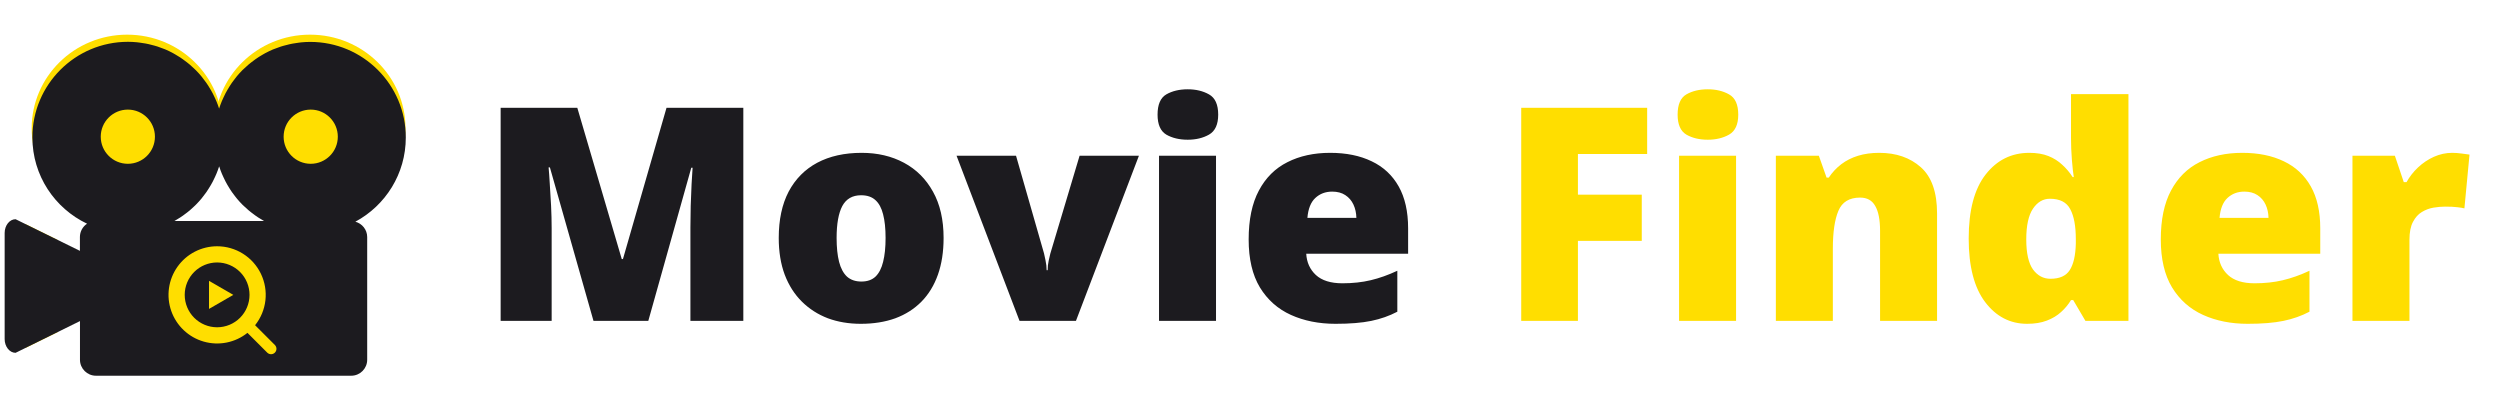
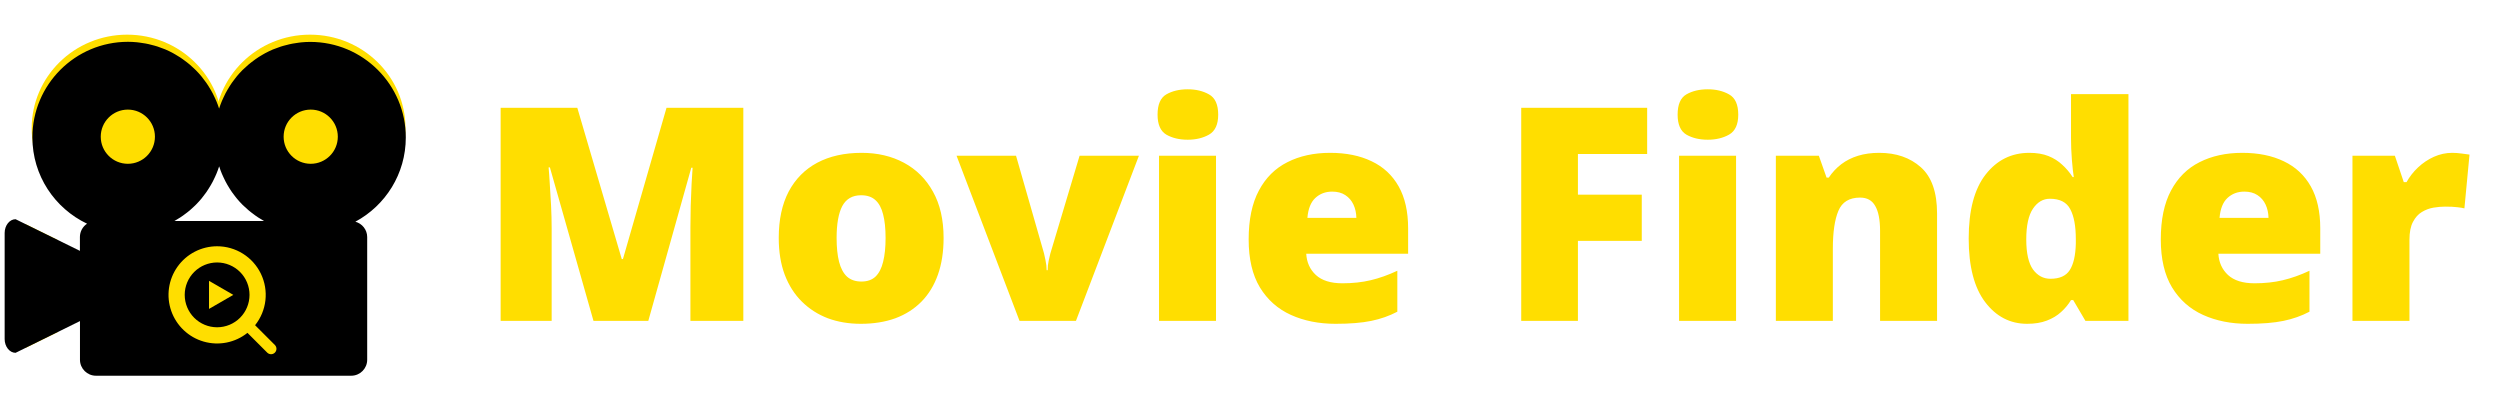
<svg xmlns="http://www.w3.org/2000/svg" width="670" height="110" viewBox="0 0 670 110" fill="none">
  <path d="M6.803 93.268L15.525 88.971V64.341L6.803 60.044V93.268Z" fill="#FFDE00" />
  <path d="M34.082 59.511C48.217 59.511 59.675 48.269 59.675 34.401C59.675 20.532 48.217 9.29 34.082 9.29C19.948 9.29 8.49 20.532 8.49 34.401C8.49 48.269 19.948 59.511 34.082 59.511Z" fill="#FFDE00" />
  <path d="M83.082 59.511C97.217 59.511 108.675 48.269 108.675 34.401C108.675 20.532 97.217 9.29 83.082 9.29C68.948 9.29 57.49 20.532 57.49 34.401C57.49 48.269 68.948 59.511 83.082 59.511Z" fill="#FFDE00" />
-   <path d="M108.754 36.85C108.754 22.704 97.29 11.232 83.144 11.232C82.337 11.232 81.529 11.275 80.738 11.352C80.489 11.378 80.24 11.412 79.991 11.447C79.449 11.515 78.908 11.593 78.375 11.696C78.1 11.748 77.825 11.808 77.55 11.868C77.034 11.979 76.536 12.108 76.037 12.255C75.788 12.332 75.531 12.392 75.273 12.478C74.68 12.667 74.104 12.882 73.528 13.114C73.391 13.174 73.245 13.217 73.116 13.269C72.428 13.561 71.758 13.896 71.096 14.24C70.873 14.36 70.658 14.489 70.434 14.618C69.734 15.011 69.057 15.445 68.406 15.915C68.028 16.182 67.667 16.457 67.306 16.74C67.066 16.93 66.825 17.119 66.593 17.316C66.223 17.634 65.862 17.961 65.51 18.296C65.321 18.476 65.115 18.657 64.926 18.837C64.427 19.344 63.946 19.869 63.491 20.419C63.302 20.642 63.13 20.883 62.949 21.115C62.674 21.476 62.399 21.828 62.133 22.206C61.935 22.481 61.755 22.765 61.574 23.057C61.351 23.409 61.136 23.753 60.93 24.122C60.758 24.423 60.586 24.733 60.423 25.033C60.225 25.412 60.044 25.807 59.864 26.194C59.727 26.486 59.581 26.787 59.46 27.087C59.185 27.749 58.936 28.411 58.721 29.098C58.712 29.073 58.704 29.055 58.695 29.038C58.489 28.376 58.248 27.732 57.982 27.096C57.853 26.778 57.698 26.477 57.561 26.168C57.25 25.463 56.897 24.777 56.504 24.114C56.298 23.762 56.091 23.409 55.868 23.065C55.679 22.773 55.498 22.49 55.301 22.206C55.043 21.837 54.768 21.484 54.493 21.132C54.312 20.891 54.132 20.651 53.943 20.419C53.487 19.877 53.006 19.344 52.508 18.837C52.319 18.648 52.112 18.468 51.923 18.279C51.571 17.944 51.219 17.617 50.849 17.308C50.609 17.11 50.368 16.921 50.127 16.723C49.775 16.44 49.406 16.173 49.036 15.907C48.787 15.726 48.538 15.555 48.28 15.383C47.867 15.116 47.446 14.858 47.008 14.609C46.784 14.48 46.561 14.343 46.337 14.223C45.683 13.868 45.011 13.544 44.327 13.251C44.189 13.191 44.043 13.148 43.897 13.088C43.33 12.856 42.745 12.641 42.161 12.452C41.903 12.375 41.654 12.297 41.396 12.229C40.898 12.091 40.399 11.954 39.884 11.842C39.609 11.782 39.334 11.722 39.059 11.67C38.526 11.576 37.984 11.49 37.443 11.421C37.194 11.386 36.944 11.352 36.695 11.326C35.905 11.249 35.105 11.206 34.289 11.206C20.144 11.206 8.68 22.679 8.68 36.824C8.68 47.042 14.678 55.842 23.332 59.95C22.744 60.339 22.262 60.867 21.927 61.488C21.593 62.109 21.417 62.803 21.416 63.508V67.229L4.177 58.747C2.57 58.747 1.246 60.405 1.246 62.442V90.87C1.246 92.898 2.57 94.557 4.177 94.557L21.433 86.049V96.422C21.433 98.776 23.358 100.693 25.704 100.693H94.136C96.491 100.693 98.407 98.768 98.407 96.422V63.525C98.407 61.557 97.049 59.907 95.236 59.417C103.28 55.094 108.754 46.612 108.754 36.85ZM34.306 43.054C30.877 43.054 28.11 40.279 28.11 36.85C28.11 33.421 30.886 30.645 34.306 30.645C37.735 30.645 40.511 33.421 40.511 36.85C40.511 40.27 37.735 43.054 34.306 43.054ZM46.707 59.254C46.819 59.194 46.922 59.125 47.025 59.056C47.455 58.807 47.884 58.558 48.297 58.283C48.555 58.119 48.804 57.947 49.053 57.767C49.423 57.501 49.784 57.234 50.145 56.951C50.394 56.761 50.634 56.572 50.866 56.375C51.227 56.057 51.588 55.73 51.941 55.395C52.138 55.215 52.344 55.034 52.525 54.837C53.023 54.33 53.505 53.805 53.96 53.264C54.149 53.032 54.33 52.791 54.51 52.551C54.785 52.198 55.06 51.846 55.318 51.476C55.516 51.193 55.696 50.901 55.885 50.608C56.1 50.273 56.315 49.921 56.521 49.569C56.702 49.259 56.873 48.95 57.037 48.632C57.234 48.271 57.406 47.893 57.578 47.515C57.724 47.205 57.87 46.896 57.999 46.578C58.266 45.951 58.498 45.297 58.712 44.644C58.721 44.627 58.73 44.601 58.738 44.584C58.953 45.263 59.202 45.942 59.477 46.595C59.598 46.896 59.744 47.188 59.881 47.489C60.062 47.876 60.242 48.262 60.44 48.64C60.594 48.95 60.766 49.251 60.947 49.56C61.153 49.921 61.368 50.265 61.591 50.617C61.772 50.901 61.961 51.193 62.15 51.468C62.408 51.837 62.683 52.198 62.966 52.559C63.147 52.791 63.319 53.032 63.508 53.247C63.963 53.797 64.445 54.321 64.943 54.828C65.132 55.017 65.33 55.189 65.527 55.369C65.88 55.713 66.241 56.04 66.61 56.349C66.842 56.547 67.083 56.736 67.323 56.925C67.684 57.208 68.045 57.483 68.423 57.75C68.673 57.922 68.913 58.094 69.171 58.265C69.592 58.54 70.013 58.79 70.452 59.039C70.555 59.099 70.658 59.168 70.761 59.228H46.707V59.254ZM83.136 43.054C79.707 43.054 76.931 40.279 76.931 36.85C76.931 33.421 79.707 30.645 83.136 30.645C86.565 30.645 89.341 33.421 89.341 36.85C89.341 40.27 86.565 43.054 83.136 43.054Z" fill="#1C1B1F" />
+   <path d="M108.754 36.85C108.754 22.704 97.29 11.232 83.144 11.232C82.337 11.232 81.529 11.275 80.738 11.352C80.489 11.378 80.24 11.412 79.991 11.447C79.449 11.515 78.908 11.593 78.375 11.696C78.1 11.748 77.825 11.808 77.55 11.868C77.034 11.979 76.536 12.108 76.037 12.255C75.788 12.332 75.531 12.392 75.273 12.478C74.68 12.667 74.104 12.882 73.528 13.114C73.391 13.174 73.245 13.217 73.116 13.269C72.428 13.561 71.758 13.896 71.096 14.24C70.873 14.36 70.658 14.489 70.434 14.618C69.734 15.011 69.057 15.445 68.406 15.915C68.028 16.182 67.667 16.457 67.306 16.74C67.066 16.93 66.825 17.119 66.593 17.316C66.223 17.634 65.862 17.961 65.51 18.296C65.321 18.476 65.115 18.657 64.926 18.837C64.427 19.344 63.946 19.869 63.491 20.419C63.302 20.642 63.13 20.883 62.949 21.115C62.674 21.476 62.399 21.828 62.133 22.206C61.935 22.481 61.755 22.765 61.574 23.057C61.351 23.409 61.136 23.753 60.93 24.122C60.758 24.423 60.586 24.733 60.423 25.033C60.225 25.412 60.044 25.807 59.864 26.194C59.727 26.486 59.581 26.787 59.46 27.087C59.185 27.749 58.936 28.411 58.721 29.098C58.712 29.073 58.704 29.055 58.695 29.038C58.489 28.376 58.248 27.732 57.982 27.096C57.853 26.778 57.698 26.477 57.561 26.168C57.25 25.463 56.897 24.777 56.504 24.114C56.298 23.762 56.091 23.409 55.868 23.065C55.679 22.773 55.498 22.49 55.301 22.206C55.043 21.837 54.768 21.484 54.493 21.132C54.312 20.891 54.132 20.651 53.943 20.419C53.487 19.877 53.006 19.344 52.508 18.837C52.319 18.648 52.112 18.468 51.923 18.279C51.571 17.944 51.219 17.617 50.849 17.308C50.609 17.11 50.368 16.921 50.127 16.723C49.775 16.44 49.406 16.173 49.036 15.907C48.787 15.726 48.538 15.555 48.28 15.383C47.867 15.116 47.446 14.858 47.008 14.609C46.784 14.48 46.561 14.343 46.337 14.223C45.683 13.868 45.011 13.544 44.327 13.251C44.189 13.191 44.043 13.148 43.897 13.088C43.33 12.856 42.745 12.641 42.161 12.452C41.903 12.375 41.654 12.297 41.396 12.229C40.898 12.091 40.399 11.954 39.884 11.842C39.609 11.782 39.334 11.722 39.059 11.67C38.526 11.576 37.984 11.49 37.443 11.421C37.194 11.386 36.944 11.352 36.695 11.326C35.905 11.249 35.105 11.206 34.289 11.206C20.144 11.206 8.68 22.679 8.68 36.824C8.68 47.042 14.678 55.842 23.332 59.95C22.744 60.339 22.262 60.867 21.927 61.488C21.593 62.109 21.417 62.803 21.416 63.508V67.229L4.177 58.747C2.57 58.747 1.246 60.405 1.246 62.442V90.87C1.246 92.898 2.57 94.557 4.177 94.557L21.433 86.049V96.422C21.433 98.776 23.358 100.693 25.704 100.693H94.136C96.491 100.693 98.407 98.768 98.407 96.422V63.525C98.407 61.557 97.049 59.907 95.236 59.417C103.28 55.094 108.754 46.612 108.754 36.85ZM34.306 43.054C30.877 43.054 28.11 40.279 28.11 36.85C28.11 33.421 30.886 30.645 34.306 30.645C37.735 30.645 40.511 33.421 40.511 36.85C40.511 40.27 37.735 43.054 34.306 43.054ZM46.707 59.254C46.819 59.194 46.922 59.125 47.025 59.056C47.455 58.807 47.884 58.558 48.297 58.283C48.555 58.119 48.804 57.947 49.053 57.767C49.423 57.501 49.784 57.234 50.145 56.951C50.394 56.761 50.634 56.572 50.866 56.375C51.227 56.057 51.588 55.73 51.941 55.395C52.138 55.215 52.344 55.034 52.525 54.837C53.023 54.33 53.505 53.805 53.96 53.264C54.149 53.032 54.33 52.791 54.51 52.551C54.785 52.198 55.06 51.846 55.318 51.476C55.516 51.193 55.696 50.901 55.885 50.608C56.1 50.273 56.315 49.921 56.521 49.569C56.702 49.259 56.873 48.95 57.037 48.632C57.234 48.271 57.406 47.893 57.578 47.515C57.724 47.205 57.87 46.896 57.999 46.578C58.266 45.951 58.498 45.297 58.712 44.644C58.721 44.627 58.73 44.601 58.738 44.584C58.953 45.263 59.202 45.942 59.477 46.595C59.598 46.896 59.744 47.188 59.881 47.489C60.062 47.876 60.242 48.262 60.44 48.64C60.594 48.95 60.766 49.251 60.947 49.56C61.153 49.921 61.368 50.265 61.591 50.617C61.772 50.901 61.961 51.193 62.15 51.468C62.408 51.837 62.683 52.198 62.966 52.559C63.147 52.791 63.319 53.032 63.508 53.247C63.963 53.797 64.445 54.321 64.943 54.828C65.132 55.017 65.33 55.189 65.527 55.369C65.88 55.713 66.241 56.04 66.61 56.349C66.842 56.547 67.083 56.736 67.323 56.925C67.684 57.208 68.045 57.483 68.423 57.75C68.673 57.922 68.913 58.094 69.171 58.265C69.592 58.54 70.013 58.79 70.452 59.039C70.555 59.099 70.658 59.168 70.761 59.228H46.707V59.254ZM83.136 43.054C79.707 43.054 76.931 40.279 76.931 36.85C76.931 33.421 79.707 30.645 83.136 30.645C86.565 30.645 89.341 33.421 89.341 36.85C89.341 40.27 86.565 43.054 83.136 43.054Z" fill="black" />
  <path d="M34.262 43.896C38.272 43.896 41.523 40.645 41.523 36.634C41.523 32.624 38.272 29.373 34.262 29.373C30.251 29.373 27 32.624 27 36.634C27 40.645 30.251 43.896 34.262 43.896Z" fill="#FFDE00" />
  <path d="M83.273 43.896C87.284 43.896 90.535 40.645 90.535 36.634C90.535 32.624 87.284 29.373 83.273 29.373C79.263 29.373 76.012 32.624 76.012 36.634C76.012 40.645 79.263 43.896 83.273 43.896Z" fill="#FFDE00" />
  <path fill-rule="evenodd" clip-rule="evenodd" d="M58.187 65.999C56.106 66 54.056 66.498 52.207 67.454C50.359 68.409 48.766 69.793 47.563 71.491C46.359 73.188 45.58 75.149 45.289 77.21C44.999 79.27 45.207 81.37 45.895 83.334C46.583 85.297 47.732 87.068 49.245 88.496C50.757 89.925 52.59 90.971 54.59 91.545C56.59 92.12 58.698 92.207 60.739 91.8C62.779 91.393 64.693 90.502 66.318 89.204L71.637 94.523C71.91 94.786 72.276 94.932 72.656 94.929C73.035 94.926 73.398 94.773 73.666 94.505C73.935 94.237 74.087 93.874 74.09 93.494C74.094 93.115 73.948 92.749 73.684 92.476L68.365 87.157C69.896 85.241 70.855 82.931 71.132 80.493C71.408 78.056 70.99 75.59 69.927 73.379C68.863 71.168 67.197 69.303 65.12 67.997C63.044 66.692 60.64 65.999 58.187 65.999ZM49.503 79.026C49.503 77.885 49.727 76.756 50.164 75.703C50.6 74.649 51.24 73.692 52.046 72.885C52.853 72.079 53.81 71.439 54.864 71.003C55.917 70.566 57.047 70.342 58.187 70.342C59.327 70.342 60.457 70.566 61.51 71.003C62.564 71.439 63.521 72.079 64.328 72.885C65.134 73.692 65.774 74.649 66.21 75.703C66.647 76.756 66.871 77.885 66.871 79.026C66.871 81.329 65.956 83.538 64.328 85.166C62.699 86.795 60.49 87.71 58.187 87.71C55.884 87.71 53.675 86.795 52.046 85.166C50.418 83.538 49.503 81.329 49.503 79.026Z" fill="#FFDE00" />
  <path d="M62.529 79.027L56.016 82.787V75.266L62.529 79.027Z" fill="#FFDE00" />
-   <path d="M159.055 86L147.375 44.867H147.023C147.128 45.935 147.232 47.38 147.336 49.203C147.466 51.026 147.583 52.992 147.688 55.102C147.792 57.211 147.844 59.242 147.844 61.195V86H134.172V28.891H154.719L166.633 69.438H166.945L178.625 28.891H199.211V86H185.031V60.961C185.031 59.164 185.057 57.237 185.109 55.18C185.188 53.096 185.266 51.143 185.344 49.32C185.448 47.471 185.539 46.013 185.617 44.945H185.266L173.742 86H159.055ZM252.883 63.773C252.883 67.471 252.375 70.753 251.359 73.617C250.344 76.482 248.872 78.891 246.945 80.844C245.018 82.797 242.688 84.281 239.953 85.297C237.219 86.287 234.133 86.781 230.695 86.781C227.492 86.781 224.549 86.287 221.867 85.297C219.211 84.281 216.893 82.797 214.914 80.844C212.935 78.891 211.398 76.482 210.305 73.617C209.237 70.753 208.703 67.471 208.703 63.773C208.703 58.878 209.589 54.737 211.359 51.352C213.156 47.966 215.708 45.388 219.016 43.617C222.349 41.846 226.32 40.961 230.93 40.961C235.174 40.961 238.951 41.846 242.258 43.617C245.565 45.388 248.156 47.966 250.031 51.352C251.932 54.737 252.883 58.878 252.883 63.773ZM224.211 63.773C224.211 66.299 224.432 68.435 224.875 70.18C225.318 71.898 226.021 73.213 226.984 74.125C227.974 75.01 229.263 75.453 230.852 75.453C232.44 75.453 233.703 75.01 234.641 74.125C235.578 73.213 236.255 71.898 236.672 70.18C237.115 68.435 237.336 66.299 237.336 63.773C237.336 61.247 237.115 59.138 236.672 57.445C236.255 55.753 235.565 54.477 234.602 53.617C233.664 52.758 232.388 52.328 230.773 52.328C228.456 52.328 226.776 53.292 225.734 55.219C224.719 57.146 224.211 59.997 224.211 63.773ZM273.234 86L256.359 41.742H272.297L279.797 67.914C279.875 68.148 280.005 68.747 280.188 69.711C280.396 70.674 280.5 71.573 280.5 72.406H280.773C280.773 71.521 280.865 70.674 281.047 69.867C281.229 69.06 281.372 68.435 281.477 67.992L289.328 41.742H305.227L288.352 86H273.234ZM325.891 41.742V86H310.617V41.742H325.891ZM318.312 23.93C320.5 23.93 322.401 24.385 324.016 25.297C325.656 26.208 326.477 28.018 326.477 30.727C326.477 33.357 325.656 35.141 324.016 36.078C322.401 36.99 320.5 37.445 318.312 37.445C316.073 37.445 314.159 36.99 312.57 36.078C311.008 35.141 310.227 33.357 310.227 30.727C310.227 28.018 311.008 26.208 312.57 25.297C314.159 24.385 316.073 23.93 318.312 23.93ZM356.477 40.961C360.773 40.961 364.484 41.716 367.609 43.227C370.734 44.711 373.143 46.95 374.836 49.945C376.529 52.94 377.375 56.69 377.375 61.195V67.992H350.07C350.201 70.31 351.06 72.211 352.648 73.695C354.263 75.18 356.633 75.922 359.758 75.922C362.518 75.922 365.044 75.648 367.336 75.102C369.654 74.555 372.036 73.708 374.484 72.562V83.539C372.349 84.659 370.018 85.479 367.492 86C364.966 86.521 361.776 86.781 357.922 86.781C353.469 86.781 349.484 85.987 345.969 84.398C342.453 82.81 339.68 80.349 337.648 77.016C335.643 73.682 334.641 69.398 334.641 64.164C334.641 58.852 335.552 54.49 337.375 51.078C339.198 47.641 341.75 45.102 345.031 43.461C348.312 41.794 352.128 40.961 356.477 40.961ZM357.023 51.352C355.227 51.352 353.716 51.925 352.492 53.07C351.294 54.19 350.591 55.961 350.383 58.383H363.508C363.482 57.081 363.221 55.896 362.727 54.828C362.232 53.76 361.503 52.914 360.539 52.289C359.602 51.664 358.43 51.352 357.023 51.352Z" fill="#1C1B1F" />
-   <path d="M422.883 86H407.688V28.891H441.438V41.273H422.883V52.172H439.992V64.555H422.883V86ZM465.266 41.742V86H449.992V41.742H465.266ZM457.688 23.93C459.875 23.93 461.776 24.385 463.391 25.297C465.031 26.208 465.852 28.018 465.852 30.727C465.852 33.357 465.031 35.141 463.391 36.078C461.776 36.99 459.875 37.445 457.688 37.445C455.448 37.445 453.534 36.99 451.945 36.078C450.383 35.141 449.602 33.357 449.602 30.727C449.602 28.018 450.383 26.208 451.945 25.297C453.534 24.385 455.448 23.93 457.688 23.93ZM503.625 40.961C508.182 40.961 511.906 42.25 514.797 44.828C517.688 47.406 519.133 51.534 519.133 57.211V86H503.859V61.859C503.859 58.917 503.43 56.703 502.57 55.219C501.737 53.708 500.383 52.953 498.508 52.953C495.617 52.953 493.677 54.138 492.688 56.508C491.698 58.852 491.203 62.224 491.203 66.625V86H475.93V41.742H487.453L489.523 47.602H490.109C491.047 46.195 492.167 44.997 493.469 44.008C494.771 43.018 496.268 42.263 497.961 41.742C499.654 41.221 501.542 40.961 503.625 40.961ZM543.273 86.781C538.716 86.781 534.966 84.841 532.023 80.961C529.081 77.081 527.609 71.404 527.609 63.93C527.609 56.378 529.12 50.661 532.141 46.781C535.161 42.901 539.068 40.961 543.859 40.961C545.839 40.961 547.544 41.247 548.977 41.82C550.409 42.393 551.646 43.175 552.688 44.164C553.755 45.128 554.68 46.221 555.461 47.445H555.773C555.591 46.325 555.422 44.789 555.266 42.836C555.109 40.857 555.031 38.93 555.031 37.055V25.219H570.422V86H558.898L555.617 80.414H555.031C554.328 81.586 553.443 82.654 552.375 83.617C551.333 84.581 550.057 85.349 548.547 85.922C547.062 86.495 545.305 86.781 543.273 86.781ZM549.523 74.711C551.971 74.711 553.69 73.943 554.68 72.406C555.695 70.844 556.242 68.474 556.32 65.297V64.086C556.32 60.596 555.826 57.927 554.836 56.078C553.872 54.203 552.049 53.266 549.367 53.266C547.544 53.266 546.034 54.151 544.836 55.922C543.638 57.693 543.039 60.44 543.039 64.164C543.039 67.836 543.638 70.518 544.836 72.211C546.06 73.878 547.622 74.711 549.523 74.711ZM600.93 40.961C605.227 40.961 608.938 41.716 612.062 43.227C615.188 44.711 617.596 46.95 619.289 49.945C620.982 52.94 621.828 56.69 621.828 61.195V67.992H594.523C594.654 70.31 595.513 72.211 597.102 73.695C598.716 75.18 601.086 75.922 604.211 75.922C606.971 75.922 609.497 75.648 611.789 75.102C614.107 74.555 616.49 73.708 618.938 72.562V83.539C616.802 84.659 614.471 85.479 611.945 86C609.419 86.521 606.229 86.781 602.375 86.781C597.922 86.781 593.938 85.987 590.422 84.398C586.906 82.81 584.133 80.349 582.102 77.016C580.096 73.682 579.094 69.398 579.094 64.164C579.094 58.852 580.005 54.49 581.828 51.078C583.651 47.641 586.203 45.102 589.484 43.461C592.766 41.794 596.581 40.961 600.93 40.961ZM601.477 51.352C599.68 51.352 598.169 51.925 596.945 53.07C595.747 54.19 595.044 55.961 594.836 58.383H607.961C607.935 57.081 607.674 55.896 607.18 54.828C606.685 53.76 605.956 52.914 604.992 52.289C604.055 51.664 602.883 51.352 601.477 51.352ZM657.18 40.961C658.013 40.961 658.885 41.026 659.797 41.156C660.708 41.26 661.385 41.352 661.828 41.43L660.461 55.844C659.966 55.714 659.328 55.609 658.547 55.531C657.766 55.427 656.672 55.375 655.266 55.375C654.302 55.375 653.273 55.466 652.18 55.648C651.086 55.831 650.044 56.221 649.055 56.82C648.091 57.393 647.297 58.279 646.672 59.477C646.047 60.648 645.734 62.237 645.734 64.242V86H630.461V41.742H641.828L644.211 48.812H644.953C645.76 47.354 646.789 46.039 648.039 44.867C649.315 43.669 650.734 42.719 652.297 42.016C653.885 41.312 655.513 40.961 657.18 40.961Z" fill="#FFDE00" />
+   <path d="M159.055 86L147.375 44.867H147.023C147.128 45.935 147.232 47.38 147.336 49.203C147.466 51.026 147.583 52.992 147.688 55.102C147.792 57.211 147.844 59.242 147.844 61.195V86H134.172V28.891H154.719L166.633 69.438H166.945L178.625 28.891H199.211V86H185.031V60.961C185.031 59.164 185.057 57.237 185.109 55.18C185.188 53.096 185.266 51.143 185.344 49.32C185.448 47.471 185.539 46.013 185.617 44.945H185.266L173.742 86H159.055ZM252.883 63.773C252.883 67.471 252.375 70.753 251.359 73.617C250.344 76.482 248.872 78.891 246.945 80.844C245.018 82.797 242.688 84.281 239.953 85.297C237.219 86.287 234.133 86.781 230.695 86.781C227.492 86.781 224.549 86.287 221.867 85.297C219.211 84.281 216.893 82.797 214.914 80.844C212.935 78.891 211.398 76.482 210.305 73.617C209.237 70.753 208.703 67.471 208.703 63.773C208.703 58.878 209.589 54.737 211.359 51.352C213.156 47.966 215.708 45.388 219.016 43.617C222.349 41.846 226.32 40.961 230.93 40.961C235.174 40.961 238.951 41.846 242.258 43.617C245.565 45.388 248.156 47.966 250.031 51.352C251.932 54.737 252.883 58.878 252.883 63.773ZM224.211 63.773C224.211 66.299 224.432 68.435 224.875 70.18C225.318 71.898 226.021 73.213 226.984 74.125C227.974 75.01 229.263 75.453 230.852 75.453C232.44 75.453 233.703 75.01 234.641 74.125C235.578 73.213 236.255 71.898 236.672 70.18C237.115 68.435 237.336 66.299 237.336 63.773C237.336 61.247 237.115 59.138 236.672 57.445C236.255 55.753 235.565 54.477 234.602 53.617C233.664 52.758 232.388 52.328 230.773 52.328C228.456 52.328 226.776 53.292 225.734 55.219C224.719 57.146 224.211 59.997 224.211 63.773ZM273.234 86L256.359 41.742H272.297L279.797 67.914C279.875 68.148 280.005 68.747 280.188 69.711C280.396 70.674 280.5 71.573 280.5 72.406H280.773C280.773 71.521 280.865 70.674 281.047 69.867C281.229 69.06 281.372 68.435 281.477 67.992L289.328 41.742H305.227L288.352 86H273.234ZM325.891 41.742V86H310.617V41.742H325.891ZM318.312 23.93C320.5 23.93 322.401 24.385 324.016 25.297C325.656 26.208 326.477 28.018 326.477 30.727C326.477 33.357 325.656 35.141 324.016 36.078C322.401 36.99 320.5 37.445 318.312 37.445C316.073 37.445 314.159 36.99 312.57 36.078C311.008 35.141 310.227 33.357 310.227 30.727C310.227 28.018 311.008 26.208 312.57 25.297C314.159 24.385 316.073 23.93 318.312 23.93ZM356.477 40.961C360.773 40.961 364.484 41.716 367.609 43.227C370.734 44.711 373.143 46.95 374.836 49.945C376.529 52.94 377.375 56.69 377.375 61.195V67.992H350.07C350.201 70.31 351.06 72.211 352.648 73.695C354.263 75.18 356.633 75.922 359.758 75.922C362.518 75.922 365.044 75.648 367.336 75.102C369.654 74.555 372.036 73.708 374.484 72.562V83.539C372.349 84.659 370.018 85.479 367.492 86C364.966 86.521 361.776 86.781 357.922 86.781C353.469 86.781 349.484 85.987 345.969 84.398C342.453 82.81 339.68 80.349 337.648 77.016C335.643 73.682 334.641 69.398 334.641 64.164C334.641 58.852 335.552 54.49 337.375 51.078C339.198 47.641 341.75 45.102 345.031 43.461C348.312 41.794 352.128 40.961 356.477 40.961ZM357.023 51.352C355.227 51.352 353.716 51.925 352.492 53.07C351.294 54.19 350.591 55.961 350.383 58.383H363.508C363.482 57.081 363.221 55.896 362.727 54.828C362.232 53.76 361.503 52.914 360.539 52.289C359.602 51.664 358.43 51.352 357.023 51.352ZM422.883 86H407.688V28.891H441.438V41.273H422.883V52.172H439.992V64.555H422.883V86ZM465.266 41.742V86H449.992V41.742H465.266ZM457.688 23.93C459.875 23.93 461.776 24.385 463.391 25.297C465.031 26.208 465.852 28.018 465.852 30.727C465.852 33.357 465.031 35.141 463.391 36.078C461.776 36.99 459.875 37.445 457.688 37.445C455.448 37.445 453.534 36.99 451.945 36.078C450.383 35.141 449.602 33.357 449.602 30.727C449.602 28.018 450.383 26.208 451.945 25.297C453.534 24.385 455.448 23.93 457.688 23.93ZM503.625 40.961C508.182 40.961 511.906 42.25 514.797 44.828C517.688 47.406 519.133 51.534 519.133 57.211V86H503.859V61.859C503.859 58.917 503.43 56.703 502.57 55.219C501.737 53.708 500.383 52.953 498.508 52.953C495.617 52.953 493.677 54.138 492.688 56.508C491.698 58.852 491.203 62.224 491.203 66.625V86H475.93V41.742H487.453L489.523 47.602H490.109C491.047 46.195 492.167 44.997 493.469 44.008C494.771 43.018 496.268 42.263 497.961 41.742C499.654 41.221 501.542 40.961 503.625 40.961ZM543.273 86.781C538.716 86.781 534.966 84.841 532.023 80.961C529.081 77.081 527.609 71.404 527.609 63.93C527.609 56.378 529.12 50.661 532.141 46.781C535.161 42.901 539.068 40.961 543.859 40.961C545.839 40.961 547.544 41.247 548.977 41.82C550.409 42.393 551.646 43.175 552.688 44.164C553.755 45.128 554.68 46.221 555.461 47.445H555.773C555.591 46.325 555.422 44.789 555.266 42.836C555.109 40.857 555.031 38.93 555.031 37.055V25.219H570.422V86H558.898L555.617 80.414H555.031C554.328 81.586 553.443 82.654 552.375 83.617C551.333 84.581 550.057 85.349 548.547 85.922C547.062 86.495 545.305 86.781 543.273 86.781ZM549.523 74.711C551.971 74.711 553.69 73.943 554.68 72.406C555.695 70.844 556.242 68.474 556.32 65.297V64.086C556.32 60.596 555.826 57.927 554.836 56.078C553.872 54.203 552.049 53.266 549.367 53.266C547.544 53.266 546.034 54.151 544.836 55.922C543.638 57.693 543.039 60.44 543.039 64.164C543.039 67.836 543.638 70.518 544.836 72.211C546.06 73.878 547.622 74.711 549.523 74.711ZM600.93 40.961C605.227 40.961 608.938 41.716 612.062 43.227C615.188 44.711 617.596 46.95 619.289 49.945C620.982 52.94 621.828 56.69 621.828 61.195V67.992H594.523C594.654 70.31 595.513 72.211 597.102 73.695C598.716 75.18 601.086 75.922 604.211 75.922C606.971 75.922 609.497 75.648 611.789 75.102C614.107 74.555 616.49 73.708 618.938 72.562V83.539C616.802 84.659 614.471 85.479 611.945 86C609.419 86.521 606.229 86.781 602.375 86.781C597.922 86.781 593.938 85.987 590.422 84.398C586.906 82.81 584.133 80.349 582.102 77.016C580.096 73.682 579.094 69.398 579.094 64.164C579.094 58.852 580.005 54.49 581.828 51.078C583.651 47.641 586.203 45.102 589.484 43.461C592.766 41.794 596.581 40.961 600.93 40.961ZM601.477 51.352C599.68 51.352 598.169 51.925 596.945 53.07C595.747 54.19 595.044 55.961 594.836 58.383H607.961C607.935 57.081 607.674 55.896 607.18 54.828C606.685 53.76 605.956 52.914 604.992 52.289C604.055 51.664 602.883 51.352 601.477 51.352ZM657.18 40.961C658.013 40.961 658.885 41.026 659.797 41.156C660.708 41.26 661.385 41.352 661.828 41.43L660.461 55.844C659.966 55.714 659.328 55.609 658.547 55.531C657.766 55.427 656.672 55.375 655.266 55.375C654.302 55.375 653.273 55.466 652.18 55.648C651.086 55.831 650.044 56.221 649.055 56.82C648.091 57.393 647.297 58.279 646.672 59.477C646.047 60.648 645.734 62.237 645.734 64.242V86H630.461V41.742H641.828L644.211 48.812H644.953C645.76 47.354 646.789 46.039 648.039 44.867C649.315 43.669 650.734 42.719 652.297 42.016C653.885 41.312 655.513 40.961 657.18 40.961Z" fill="#FFDE00" />
</svg>
